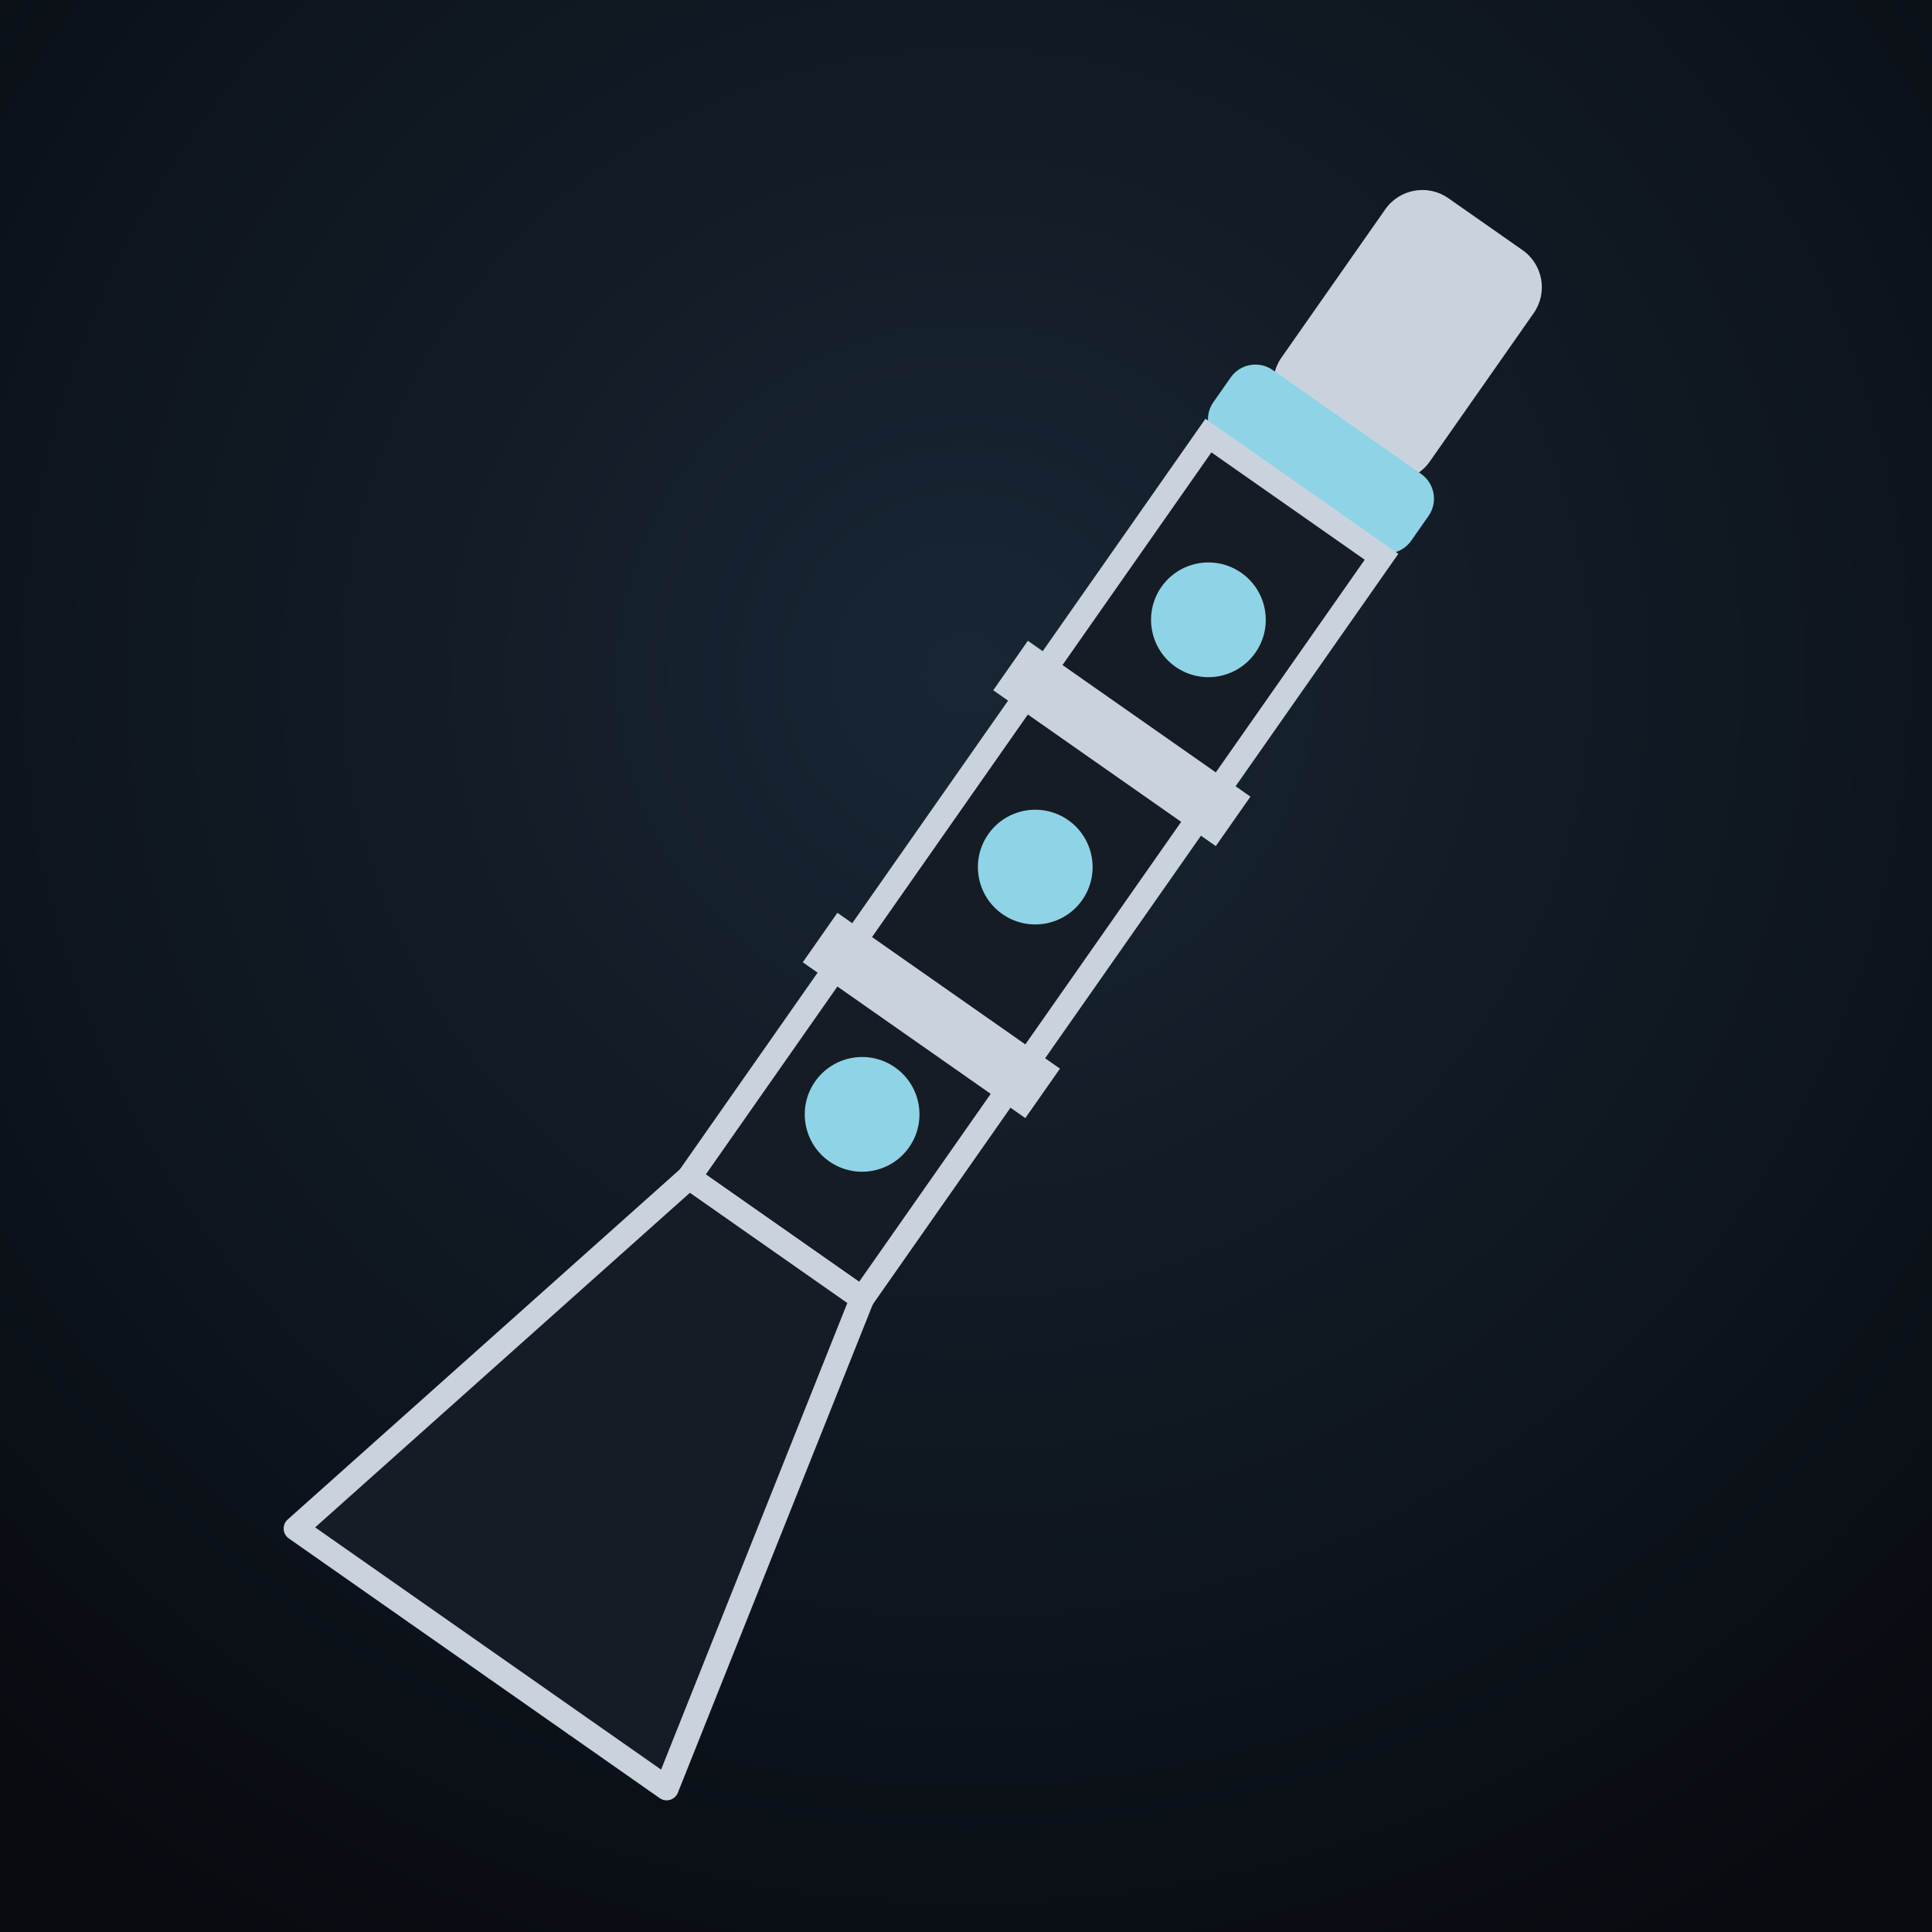
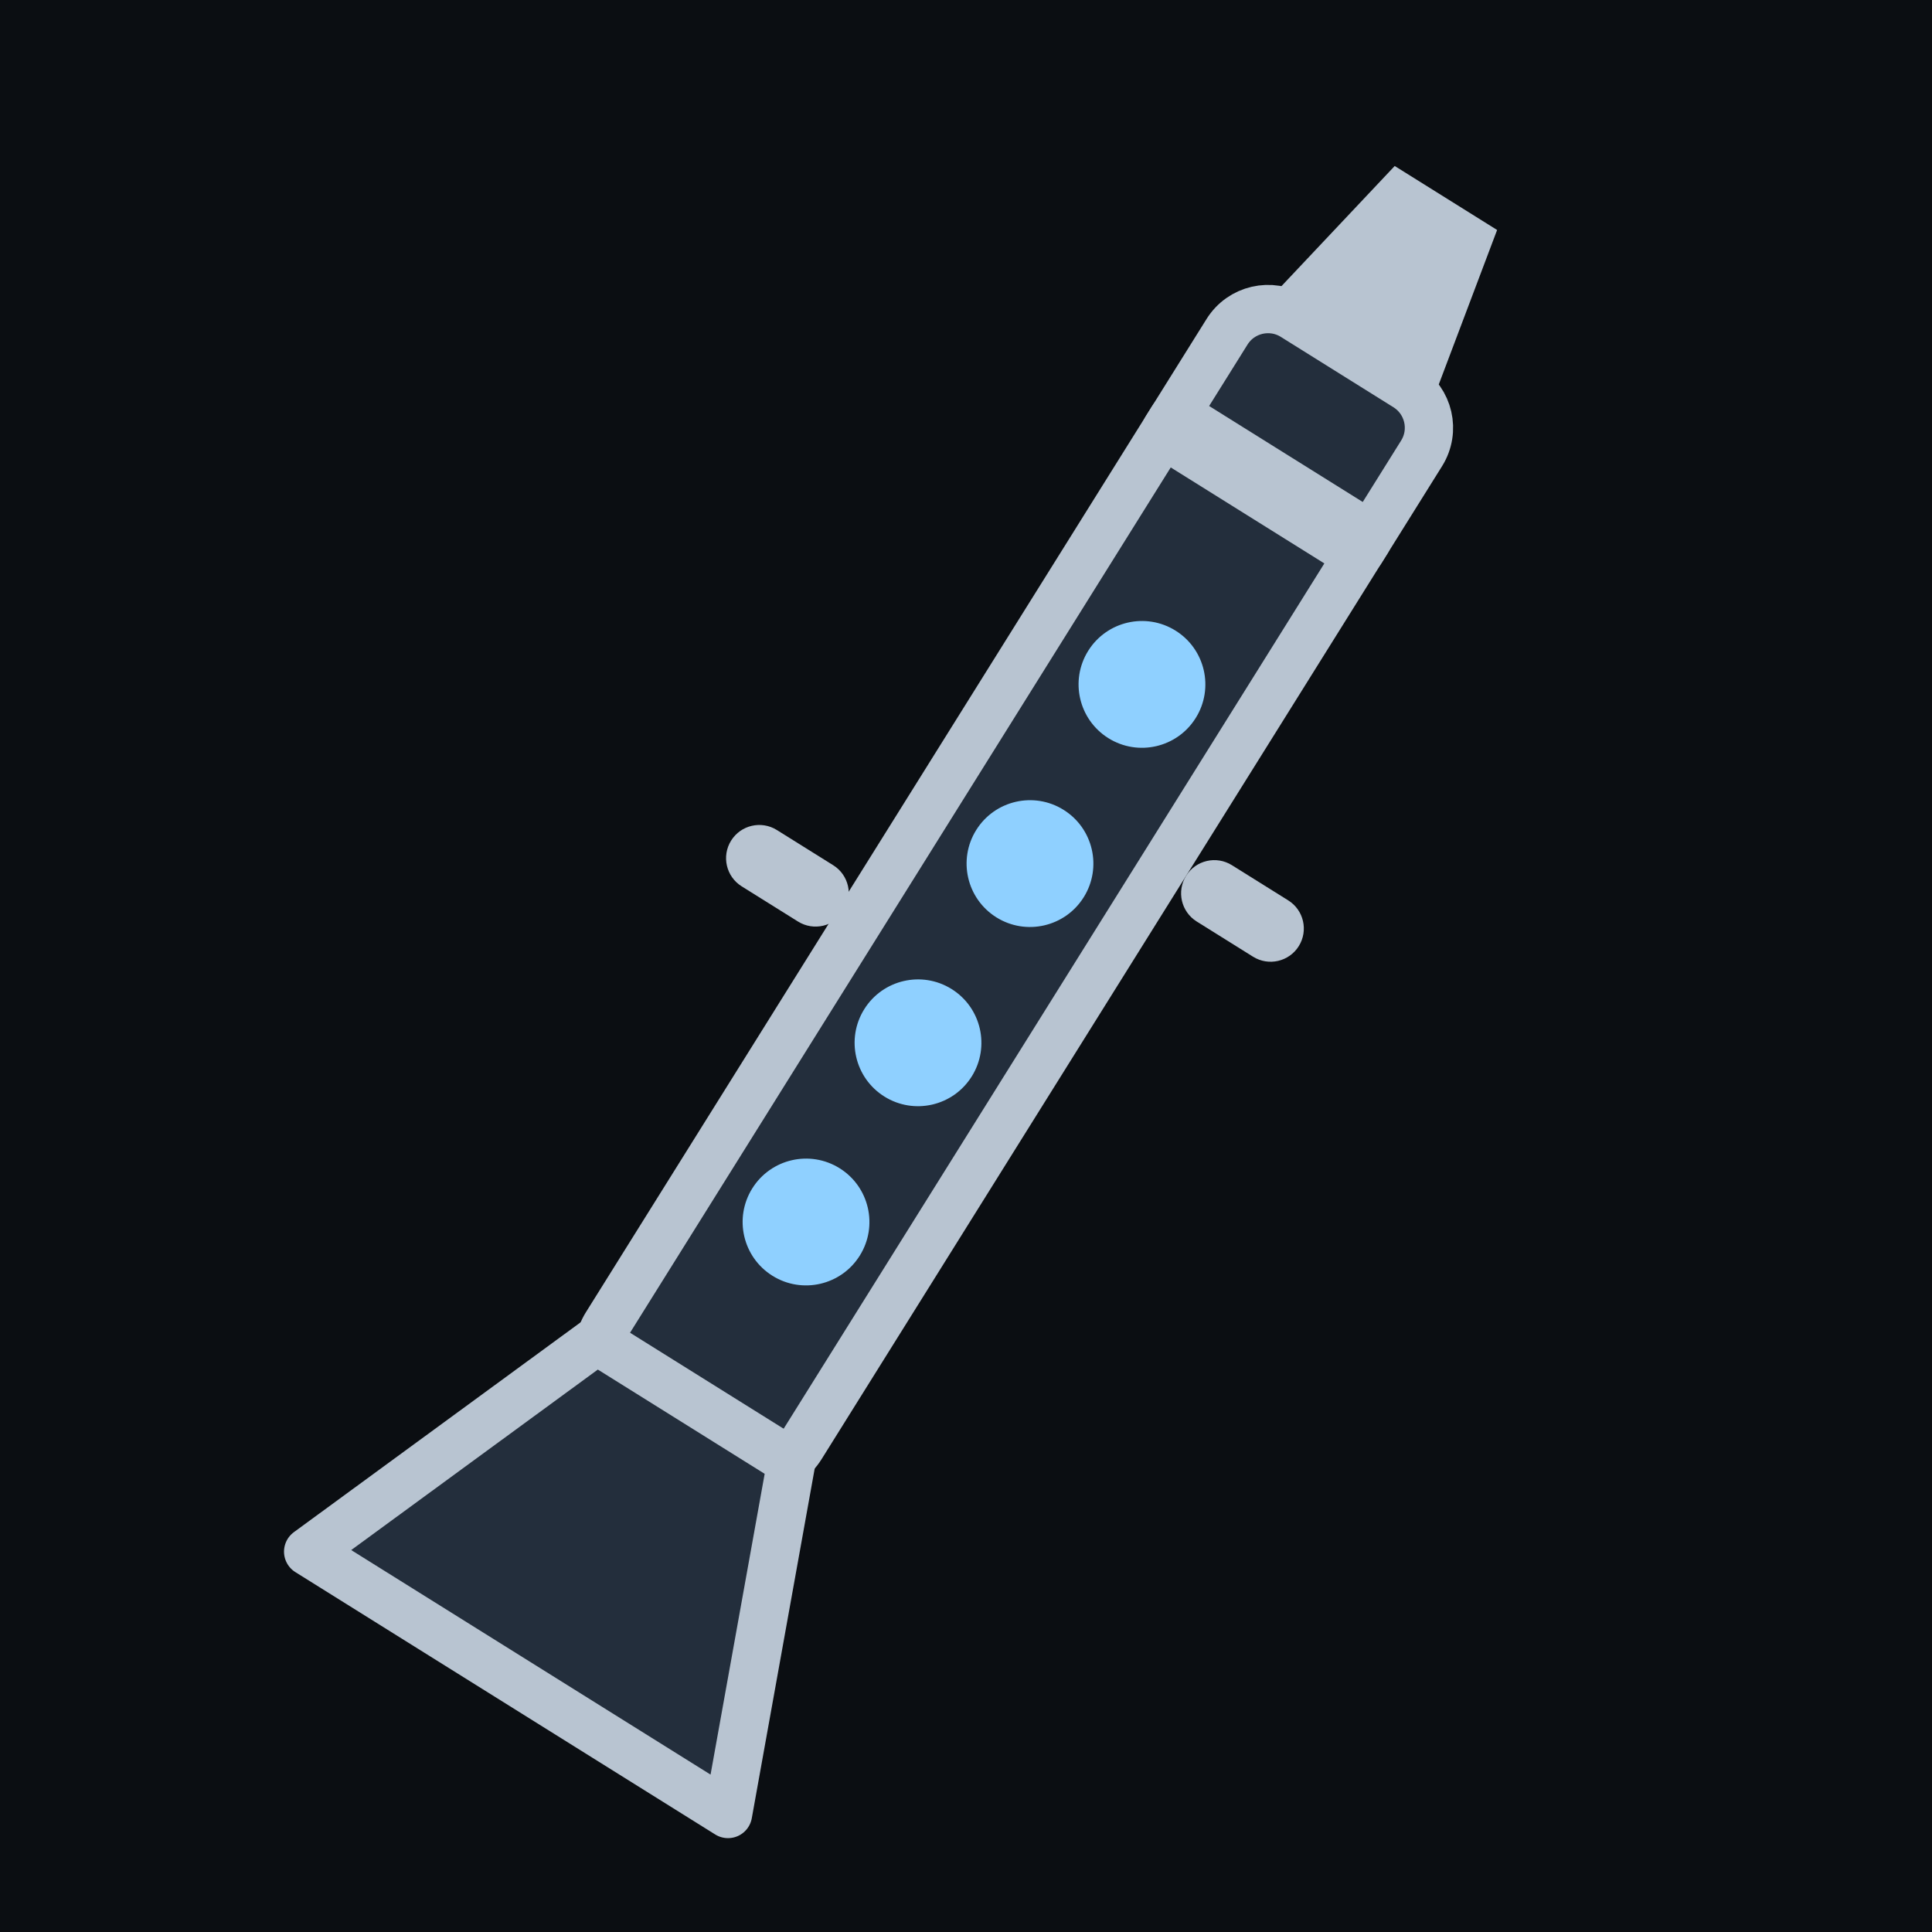
<svg xmlns="http://www.w3.org/2000/svg" viewBox="0 0 512 512">
-   <defs>
-     <radialGradient id="g" cx="50%" cy="35%" r="75%">
-       <stop offset="0" stop-color="#182634" />
-       <stop offset="1" stop-color="#080b10" />
-     </radialGradient>
-   </defs>
-   <rect width="512" height="512" fill="url(#g)" />
-   <g transform="translate(0 0) scale(8) rotate(35 32 32)">
-     <rect x="29" y="2" width="6" height="9" rx="1.5" fill="#c9d3de" />
-     <rect x="28" y="10" width="8" height="3" rx="1" fill="#8fd3e6" />
-     <rect x="28.5" y="13" width="7" height="30" fill="#161c24" stroke="#c9d3de" stroke-width="0.8" />
-     <rect x="27.5" y="22" width="9" height="2" fill="#c9d3de" />
-     <rect x="27.5" y="33" width="9" height="2" fill="#c9d3de" />
-     <path d="M28.5 43h7l4 17h-15z" fill="#161c24" stroke="#c9d3de" stroke-width="0.8" stroke-linejoin="round" />
-     <circle cx="32" cy="18" r="1.9" fill="#8fd3e6" />
-     <circle cx="32" cy="28" r="1.9" fill="#8fd3e6" />
-     <circle cx="32" cy="38" r="1.9" fill="#8fd3e6" />
+   <rect width="512" height="512" fill="#0b0e12" />
+   <g transform="scale(8) rotate(32 32 32)">
+     <path d="M30 2h4l1.4 7h-6.8z" fill="#b8c4d1" />
+     <rect x="28.2" y="8" width="7.6" height="42" rx="1.6" fill="#232e3c" stroke="#b8c4d1" stroke-width="1.6" />
+     <path d="M28.2 49h7.6l4.4 11H23.8z" fill="#232e3c" stroke="#b8c4d1" stroke-width="1.6" stroke-linejoin="round" />
+     <rect x="27.4" y="12" width="9.2" height="2.4" rx="1" fill="#b8c4d1" />
+     <circle cx="32" cy="21" r="2.1" fill="#8fd0ff" />
+     <circle cx="32" cy="28" r="2.1" fill="#8fd0ff" />
+     <circle cx="32" cy="35" r="2.1" fill="#8fd0ff" />
+     <circle cx="32" cy="42" r="2.1" fill="#8fd0ff" />
+     <rect x="36.6" y="24.5" width="4.4" height="2.2" rx="1.1" fill="#b8c4d1" />
+     <rect x="23.2" y="31.5" width="4.4" height="2.2" rx="1.1" fill="#b8c4d1" />
  </g>
</svg>
